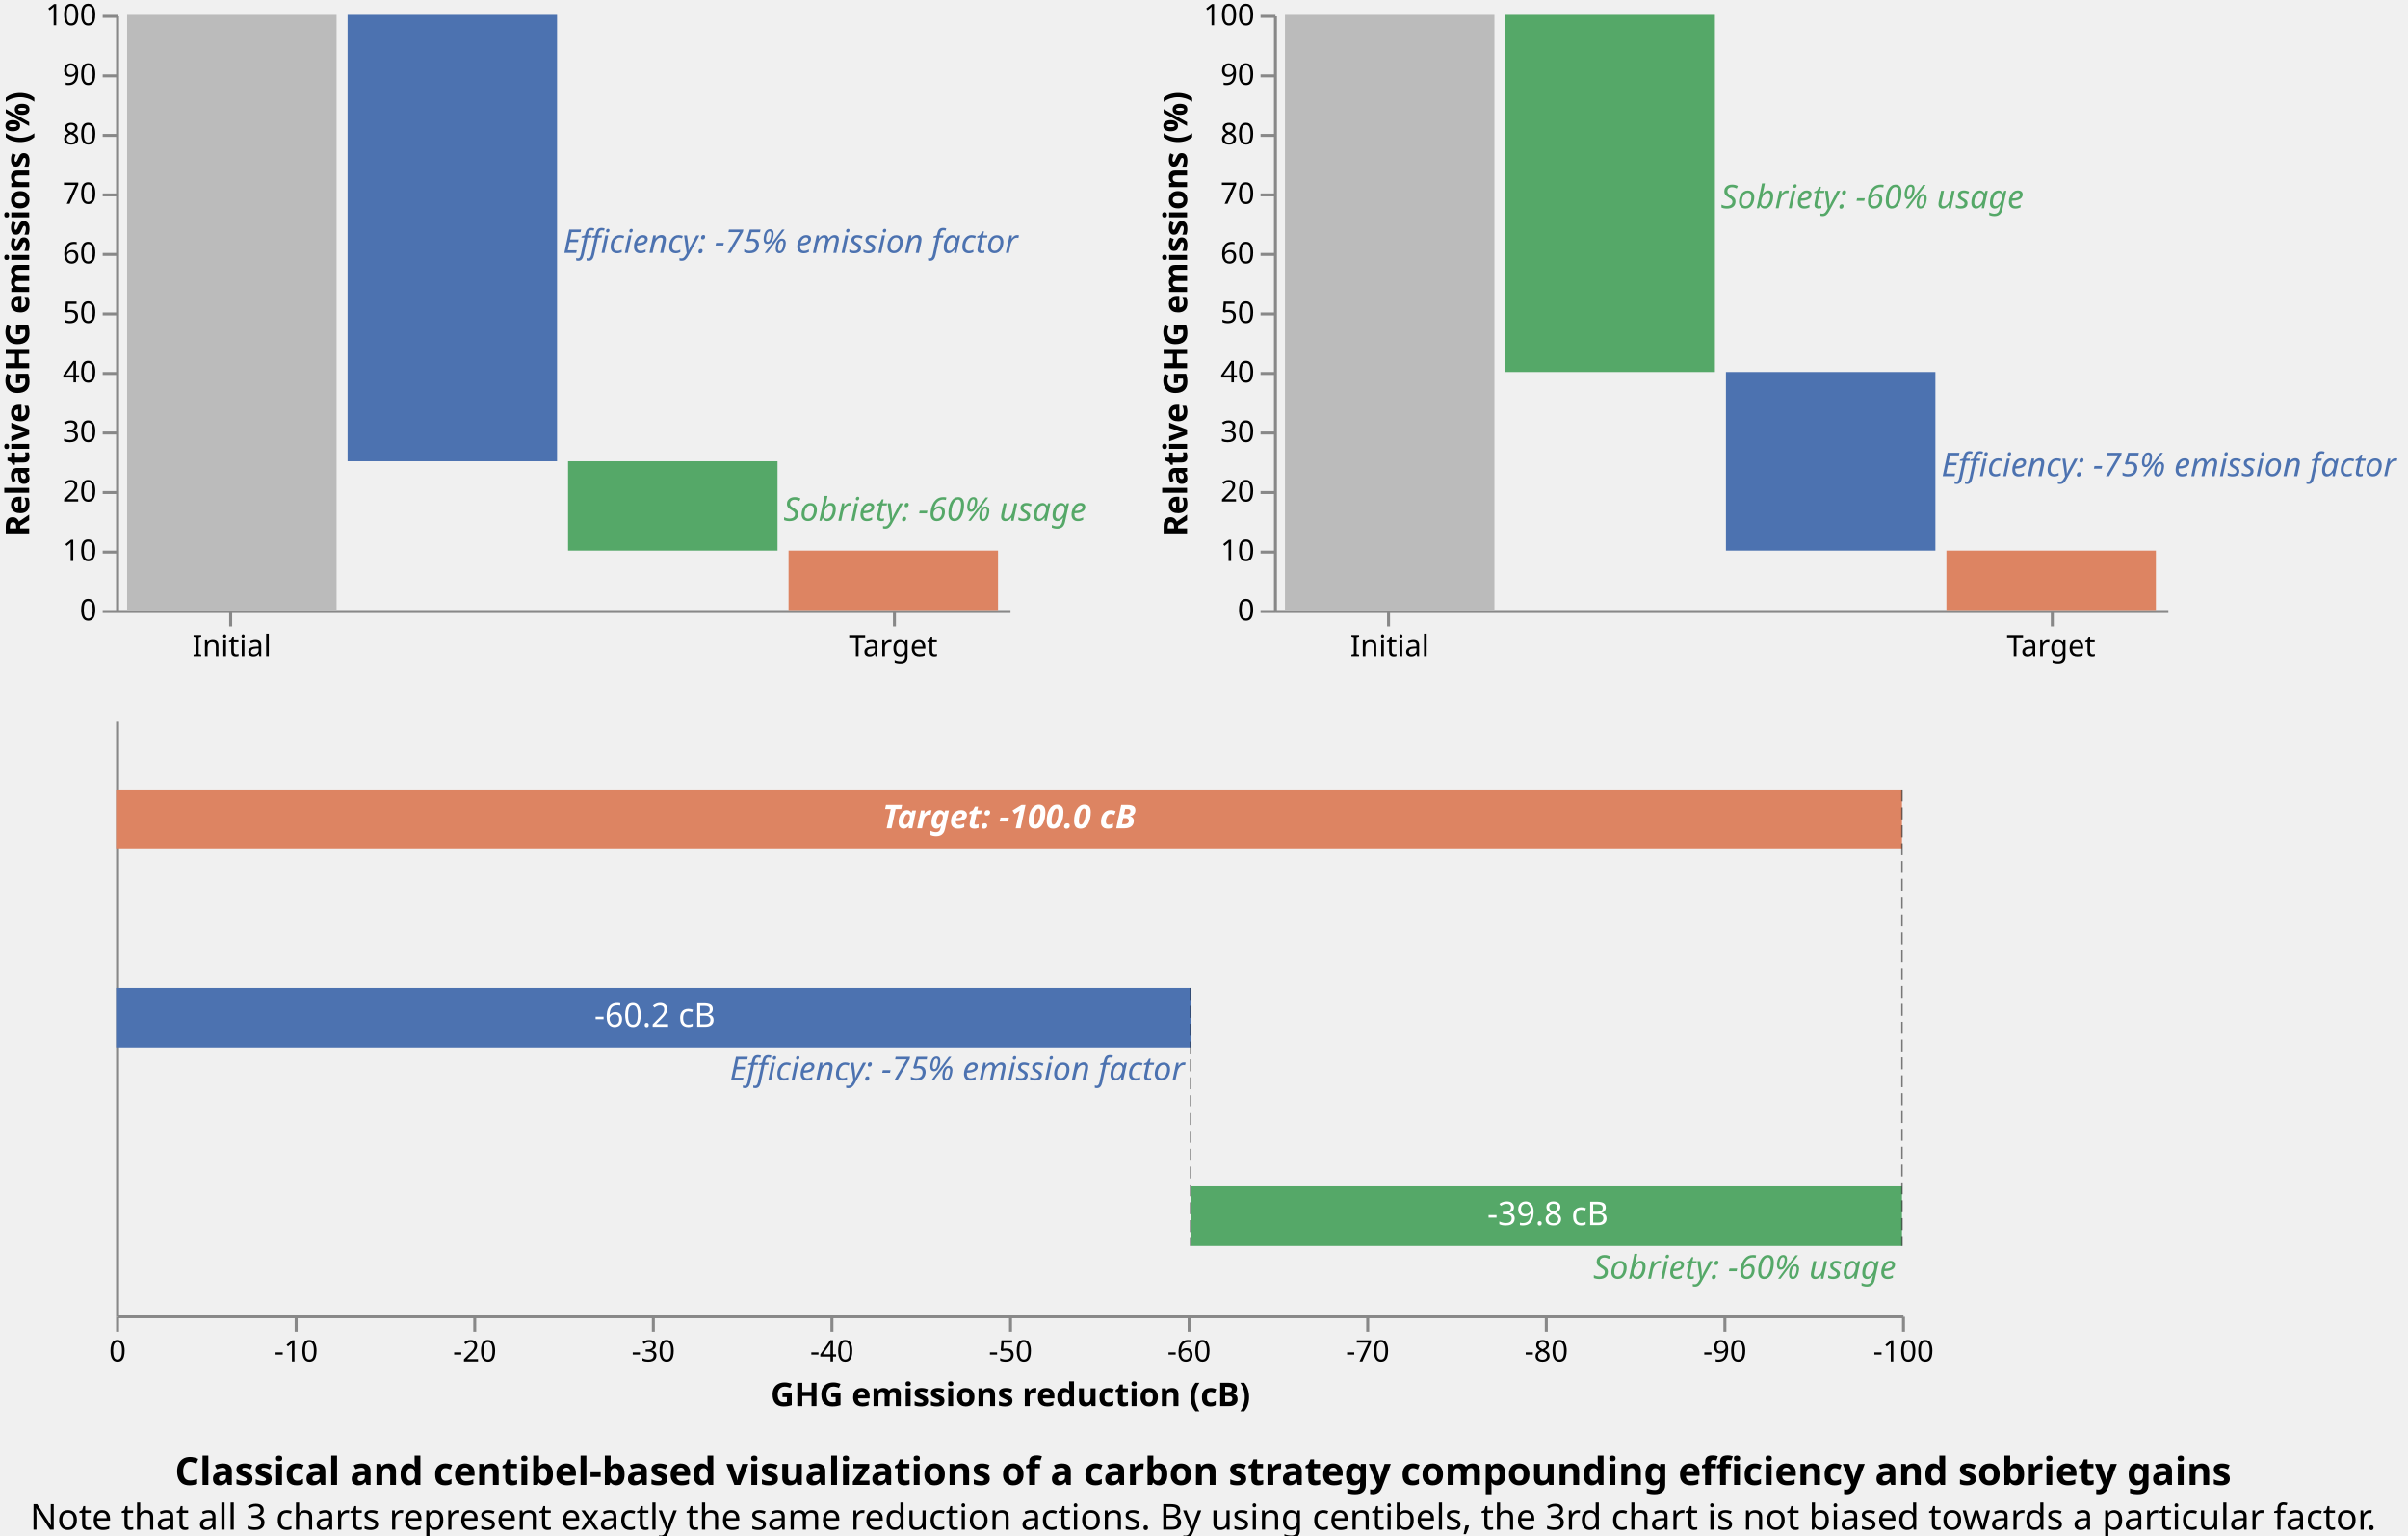
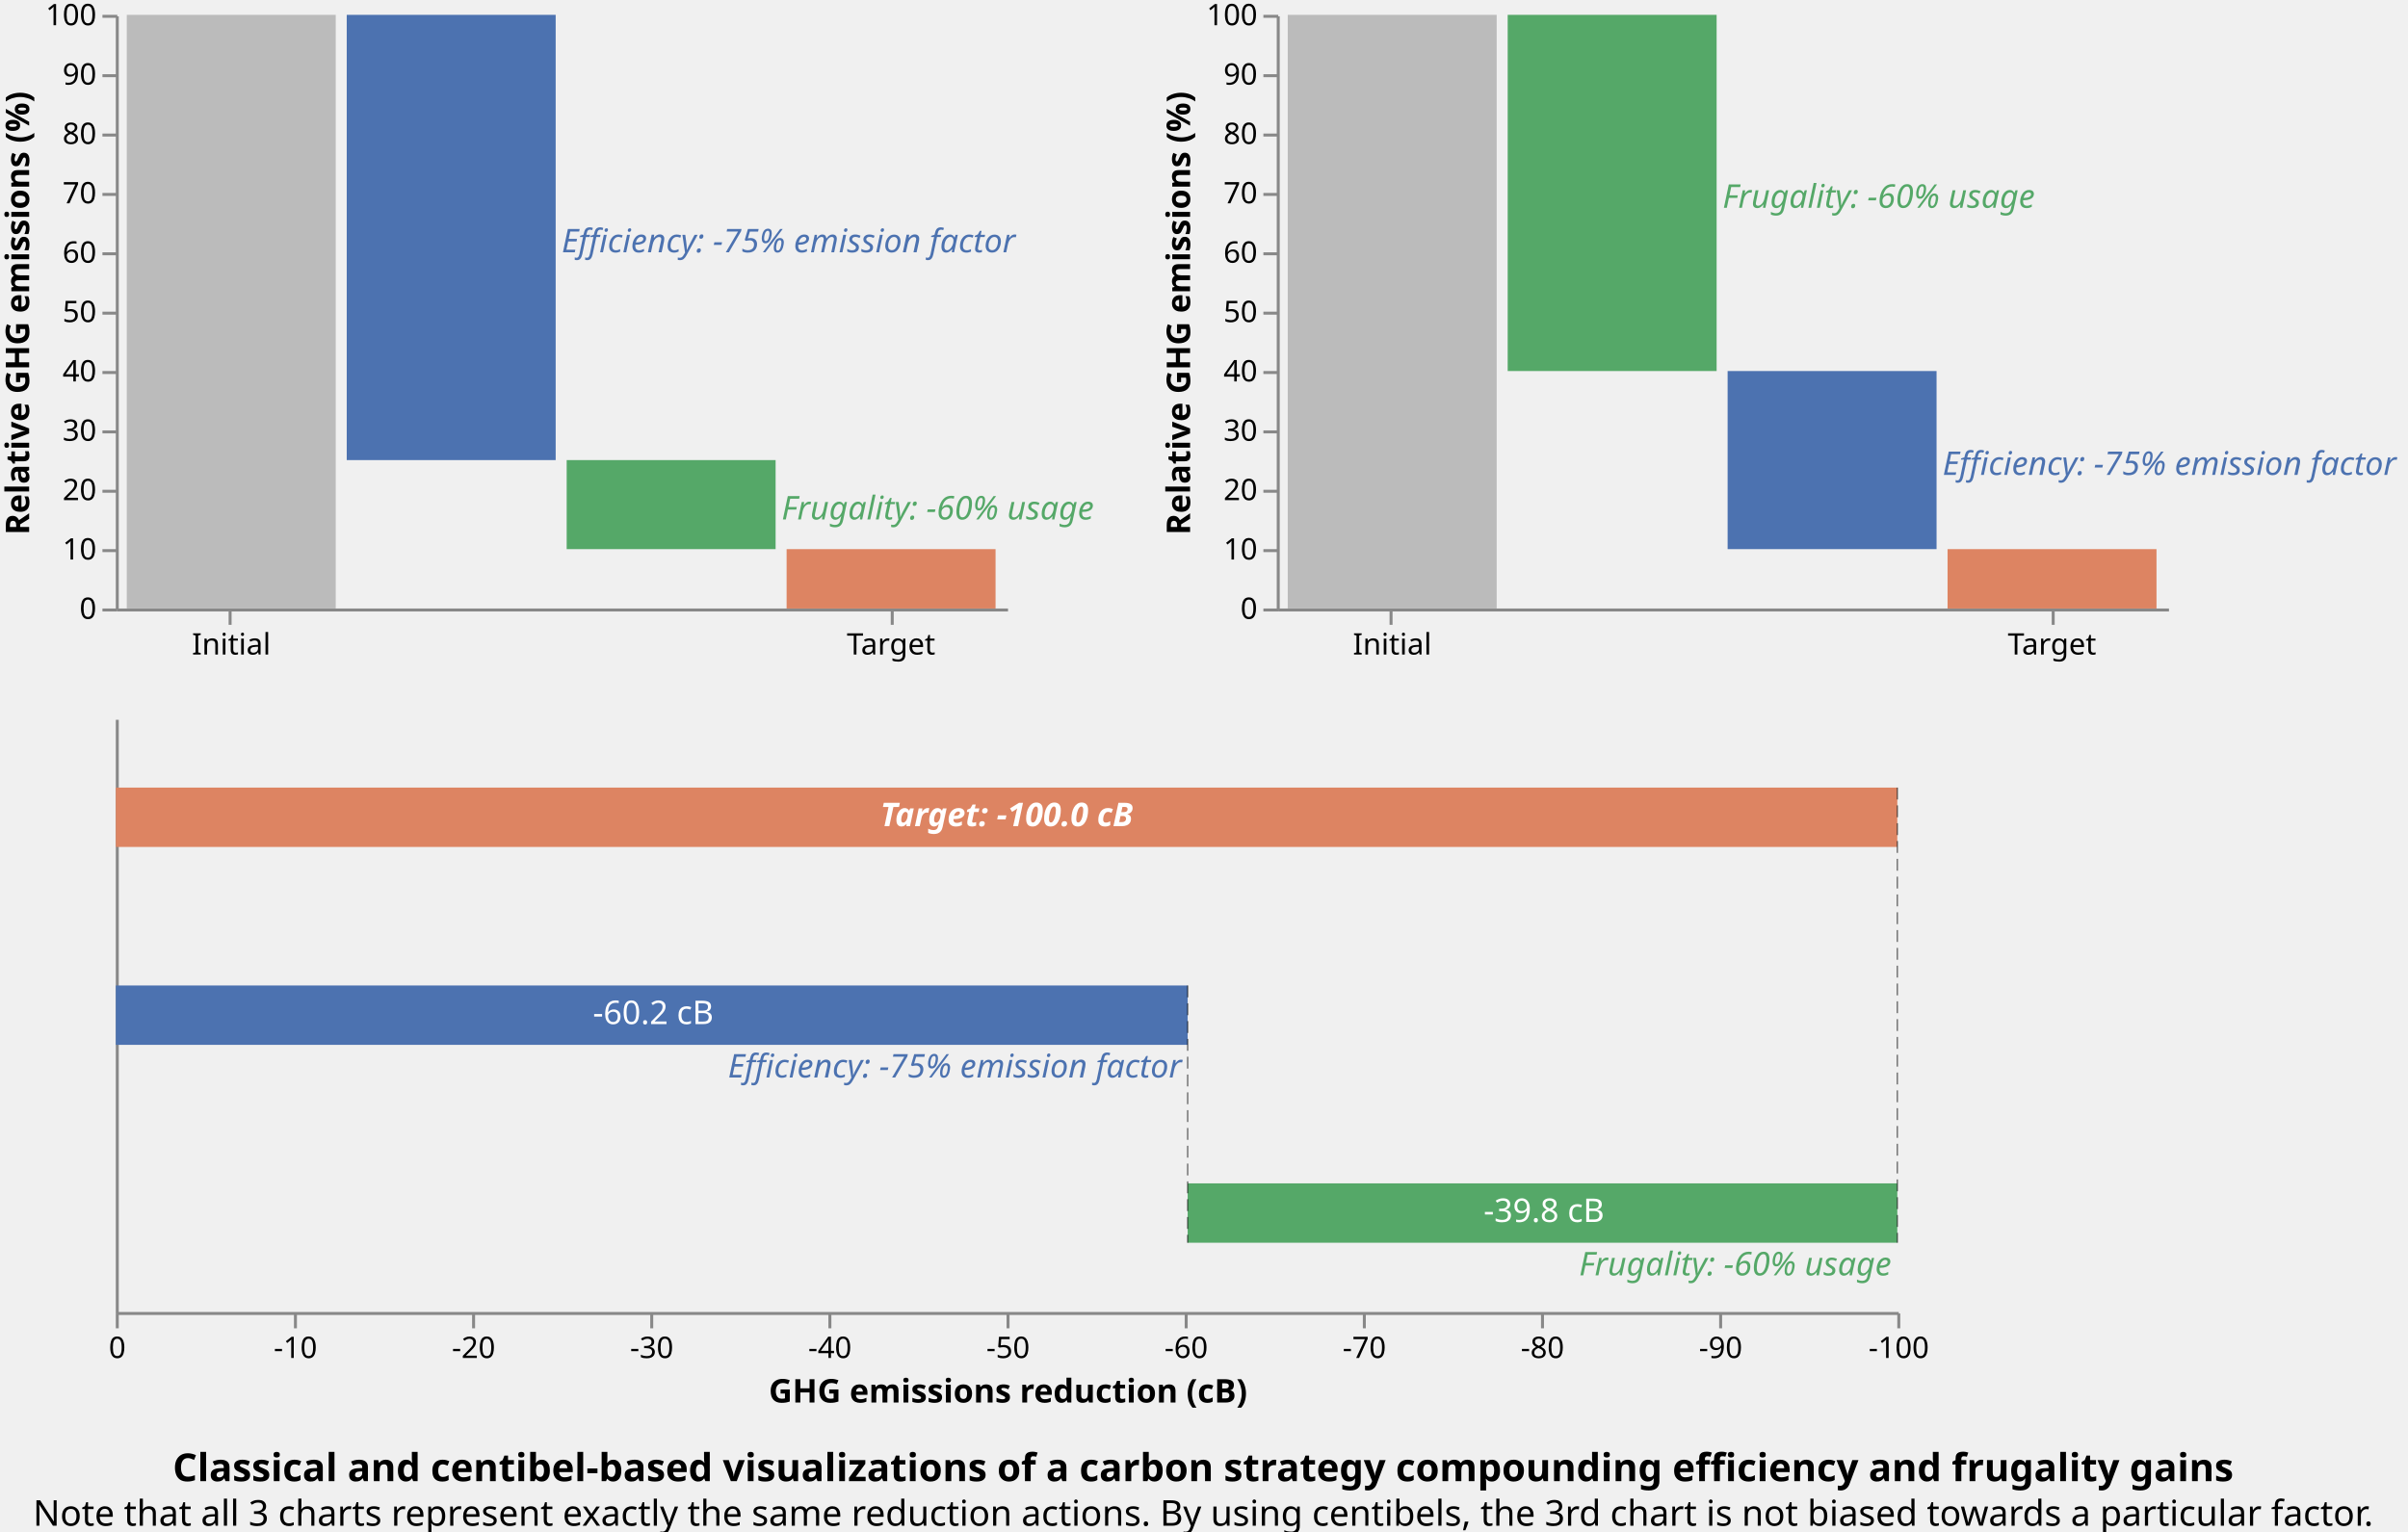
- <svg xmlns="http://www.w3.org/2000/svg" class="marks" width="809" height="516" viewBox="0 0 809 516" version="1.1">
+ <svg xmlns="http://www.w3.org/2000/svg" class="marks" width="811" height="516" viewBox="0 0 811 516" version="1.1">
  <g fill="none" stroke-miterlimit="10" transform="translate(39,5)">
    <g class="mark-group role-frame root" role="graphics-object" aria-roledescription="group mark container">
      <g transform="translate(0,0)">
        <path class="background" aria-hidden="true" d="M0,0h600v400h-600Z" />
        <g>
          <g class="mark-group role-scope" role="graphics-object" aria-roledescription="group mark container">
            <g transform="translate(0,0)">
              <path class="background" aria-hidden="true" d="M0,0h600v200h-600Z" />
              <g>
                <g class="mark-group role-scope" role="graphics-object" aria-roledescription="group mark container">
                  <g transform="translate(0,0)">
                    <path class="background" aria-hidden="true" d="M0,0h300v200h-300Z" />
                    <g>
                      <g class="mark-group role-axis" role="graphics-symbol" aria-roledescription="axis" aria-label="Y-axis titled 'Relative GHG emissions (%)' for a linear scale with values from 0 to 100">
                        <g transform="translate(0.5,0.5)">
                          <path class="background" aria-hidden="true" d="M0,0h0v0h0Z" pointer-events="none" />
                          <g>
                            <g class="mark-rule role-axis-tick" pointer-events="none">
                              <line transform="translate(0,200)" x2="-5" y2="0" stroke="#888" stroke-width="1" opacity="1" />
                              <line transform="translate(0,180)" x2="-5" y2="0" stroke="#888" stroke-width="1" opacity="1" />
                              <line transform="translate(0,160)" x2="-5" y2="0" stroke="#888" stroke-width="1" opacity="1" />
                              <line transform="translate(0,140)" x2="-5" y2="0" stroke="#888" stroke-width="1" opacity="1" />
                              <line transform="translate(0,120)" x2="-5" y2="0" stroke="#888" stroke-width="1" opacity="1" />
                              <line transform="translate(0,100)" x2="-5" y2="0" stroke="#888" stroke-width="1" opacity="1" />
                              <line transform="translate(0,80)" x2="-5" y2="0" stroke="#888" stroke-width="1" opacity="1" />
                              <line transform="translate(0,60)" x2="-5" y2="0" stroke="#888" stroke-width="1" opacity="1" />
                              <line transform="translate(0,40)" x2="-5" y2="0" stroke="#888" stroke-width="1" opacity="1" />
                              <line transform="translate(0,20)" x2="-5" y2="0" stroke="#888" stroke-width="1" opacity="1" />
                              <line transform="translate(0,0)" x2="-5" y2="0" stroke="#888" stroke-width="1" opacity="1" />
                            </g>
                            <g class="mark-text role-axis-label" pointer-events="none">
                              <text text-anchor="end" transform="translate(-7,203)" font-family="sans-serif" font-size="10px" fill="#000" opacity="1">0</text>
                              <text text-anchor="end" transform="translate(-7,183)" font-family="sans-serif" font-size="10px" fill="#000" opacity="1">10</text>
                              <text text-anchor="end" transform="translate(-7,163)" font-family="sans-serif" font-size="10px" fill="#000" opacity="1">20</text>
                              <text text-anchor="end" transform="translate(-7,143)" font-family="sans-serif" font-size="10px" fill="#000" opacity="1">30</text>
                              <text text-anchor="end" transform="translate(-7,123)" font-family="sans-serif" font-size="10px" fill="#000" opacity="1">40</text>
                              <text text-anchor="end" transform="translate(-7,103)" font-family="sans-serif" font-size="10px" fill="#000" opacity="1">50</text>
                              <text text-anchor="end" transform="translate(-7,83)" font-family="sans-serif" font-size="10px" fill="#000" opacity="1">60</text>
                              <text text-anchor="end" transform="translate(-7,63)" font-family="sans-serif" font-size="10px" fill="#000" opacity="1">70</text>
                              <text text-anchor="end" transform="translate(-7,43)" font-family="sans-serif" font-size="10px" fill="#000" opacity="1">80</text>
                              <text text-anchor="end" transform="translate(-7,23)" font-family="sans-serif" font-size="10px" fill="#000" opacity="1">90</text>
                              <text text-anchor="end" transform="translate(-7,3)" font-family="sans-serif" font-size="10px" fill="#000" opacity="1">100</text>
                            </g>
                            <g class="mark-rule role-axis-domain" pointer-events="none">
                              <line transform="translate(0,200)" x2="0" y2="-200" stroke="#888" stroke-width="1" opacity="1" />
                            </g>
                            <g class="mark-text role-axis-title" pointer-events="none">
-                               <text text-anchor="middle" transform="translate(-27.7,100) rotate(-90) translate(0,-2)" font-family="sans-serif" font-size="11px" font-weight="bold" fill="#000" opacity="1">Relative GHG emissions (%)</text>
+                               <text text-anchor="middle" transform="translate(-27.68457,100) rotate(-90) translate(0,-2)" font-family="sans-serif" font-size="11px" font-weight="bold" fill="#000" opacity="1">Relative GHG emissions (%)</text>
                            </g>
                          </g>
                          <path class="foreground" aria-hidden="true" d="" pointer-events="none" display="none" />
                        </g>
                      </g>
                      <g class="mark-group role-axis" role="graphics-symbol" aria-roledescription="axis" aria-label="X-axis for a discrete scale with 4 values: Initial, (Carbon Intensity), (Usage), Target">
                        <g transform="translate(0.5,200.5)">
                          <path class="background" aria-hidden="true" d="M0,0h0v0h0Z" pointer-events="none" />
                          <g>
                            <g class="mark-rule role-axis-tick" pointer-events="none">
                              <line transform="translate(38,0)" x2="0" y2="5" stroke="#888" stroke-width="1" opacity="1" />
                              <line transform="translate(112,0)" x2="0" y2="5" stroke="#888" stroke-width="1" opacity="0" />
                              <line transform="translate(187,0)" x2="0" y2="5" stroke="#888" stroke-width="1" opacity="0" />
                              <line transform="translate(261,0)" x2="0" y2="5" stroke="#888" stroke-width="1" opacity="1" />
                            </g>
                            <g class="mark-text role-axis-label" pointer-events="none">
                              <text text-anchor="middle" transform="translate(38.38889,15)" font-family="sans-serif" font-size="10px" fill="#000" opacity="1">Initial</text>
                              <text text-anchor="middle" transform="translate(112.463,15)" font-family="sans-serif" font-size="10px" fill="#000" opacity="1" />
                              <text text-anchor="middle" transform="translate(186.537,15)" font-family="sans-serif" font-size="10px" fill="#000" opacity="1" />
                              <text text-anchor="middle" transform="translate(260.6111,15)" font-family="sans-serif" font-size="10px" fill="#000" opacity="1">Target</text>
                            </g>
                            <g class="mark-rule role-axis-domain" pointer-events="none">
                              <line transform="translate(0,0)" x2="300" y2="0" stroke="#888" stroke-width="1" opacity="1" />
                            </g>
                          </g>
                          <path class="foreground" aria-hidden="true" d="" pointer-events="none" display="none" />
                        </g>
                      </g>
                      <g class="mark-rect role-mark bar_initial" role="graphics-symbol" aria-roledescription="rect mark container">
                        <path d="M3.704,0h70.37v200h-70.37Z" fill="#bbbbbb" />
                      </g>
                      <g class="mark-rect role-mark bar_target" role="graphics-symbol" aria-roledescription="rect mark container">
                        <path d="M225.926,180h70.37v20h-70.37Z" fill="#dd8462" />
                      </g>
                      <g class="mark-rect role-mark bars_reduction_actions" role="graphics-symbol" aria-roledescription="rect mark container">
                        <path d="M77.778,0h70.37v150h-70.37Z" fill="#4c72b0" />
                        <path d="M151.852,150h70.37v30h-70.37Z" fill="#55a868" />
                      </g>
                      <g class="mark-text role-mark txt_reduction_actions" role="graphics-object" aria-roledescription="text mark container">
                        <text text-anchor="start" transform="translate(150.1481,80)" font-family="sans-serif" font-size="11px" font-style="italic" fill="#4c72b0" fill-opacity="1">Efficiency: -75% emission factor</text>
-                         <text text-anchor="start" transform="translate(224.2222,170)" font-family="sans-serif" font-size="11px" font-style="italic" fill="#55a868" fill-opacity="1">Sobriety: -60% usage</text>
+                         <text text-anchor="start" transform="translate(224.2222,170)" font-family="sans-serif" font-size="11px" font-style="italic" fill="#55a868" fill-opacity="1">Frugality: -60% usage</text>
                      </g>
                    </g>
                    <path class="foreground" aria-hidden="true" d="" display="none" />
                  </g>
                </g>
                <g class="mark-group role-scope" role="graphics-object" aria-roledescription="group mark container">
-                   <g transform="translate(389,0)">
+                   <g transform="translate(391,0)">
                    <path class="background" aria-hidden="true" d="M0,0h300v200h-300Z" />
                    <g>
                      <g class="mark-group role-axis" role="graphics-symbol" aria-roledescription="axis" aria-label="Y-axis titled 'Relative GHG emissions (%)' for a linear scale with values from 0 to 100">
                        <g transform="translate(0.5,0.5)">
                          <path class="background" aria-hidden="true" d="M0,0h0v0h0Z" pointer-events="none" />
                          <g>
                            <g class="mark-rule role-axis-tick" pointer-events="none">
                              <line transform="translate(0,200)" x2="-5" y2="0" stroke="#888" stroke-width="1" opacity="1" />
                              <line transform="translate(0,180)" x2="-5" y2="0" stroke="#888" stroke-width="1" opacity="1" />
                              <line transform="translate(0,160)" x2="-5" y2="0" stroke="#888" stroke-width="1" opacity="1" />
                              <line transform="translate(0,140)" x2="-5" y2="0" stroke="#888" stroke-width="1" opacity="1" />
                              <line transform="translate(0,120)" x2="-5" y2="0" stroke="#888" stroke-width="1" opacity="1" />
                              <line transform="translate(0,100)" x2="-5" y2="0" stroke="#888" stroke-width="1" opacity="1" />
                              <line transform="translate(0,80)" x2="-5" y2="0" stroke="#888" stroke-width="1" opacity="1" />
                              <line transform="translate(0,60)" x2="-5" y2="0" stroke="#888" stroke-width="1" opacity="1" />
                              <line transform="translate(0,40)" x2="-5" y2="0" stroke="#888" stroke-width="1" opacity="1" />
                              <line transform="translate(0,20)" x2="-5" y2="0" stroke="#888" stroke-width="1" opacity="1" />
                              <line transform="translate(0,0)" x2="-5" y2="0" stroke="#888" stroke-width="1" opacity="1" />
                            </g>
                            <g class="mark-text role-axis-label" pointer-events="none">
                              <text text-anchor="end" transform="translate(-7,203)" font-family="sans-serif" font-size="10px" fill="#000" opacity="1">0</text>
                              <text text-anchor="end" transform="translate(-7,183)" font-family="sans-serif" font-size="10px" fill="#000" opacity="1">10</text>
                              <text text-anchor="end" transform="translate(-7,163)" font-family="sans-serif" font-size="10px" fill="#000" opacity="1">20</text>
                              <text text-anchor="end" transform="translate(-7,143)" font-family="sans-serif" font-size="10px" fill="#000" opacity="1">30</text>
                              <text text-anchor="end" transform="translate(-7,123)" font-family="sans-serif" font-size="10px" fill="#000" opacity="1">40</text>
                              <text text-anchor="end" transform="translate(-7,103)" font-family="sans-serif" font-size="10px" fill="#000" opacity="1">50</text>
                              <text text-anchor="end" transform="translate(-7,83)" font-family="sans-serif" font-size="10px" fill="#000" opacity="1">60</text>
                              <text text-anchor="end" transform="translate(-7,63)" font-family="sans-serif" font-size="10px" fill="#000" opacity="1">70</text>
                              <text text-anchor="end" transform="translate(-7,43)" font-family="sans-serif" font-size="10px" fill="#000" opacity="1">80</text>
                              <text text-anchor="end" transform="translate(-7,23)" font-family="sans-serif" font-size="10px" fill="#000" opacity="1">90</text>
                              <text text-anchor="end" transform="translate(-7,3)" font-family="sans-serif" font-size="10px" fill="#000" opacity="1">100</text>
                            </g>
                            <g class="mark-rule role-axis-domain" pointer-events="none">
                              <line transform="translate(0,200)" x2="0" y2="-200" stroke="#888" stroke-width="1" opacity="1" />
                            </g>
                            <g class="mark-text role-axis-title" pointer-events="none">
-                               <text text-anchor="middle" transform="translate(-27.7,100) rotate(-90) translate(0,-2)" font-family="sans-serif" font-size="11px" font-weight="bold" fill="#000" opacity="1">Relative GHG emissions (%)</text>
+                               <text text-anchor="middle" transform="translate(-27.68457,100) rotate(-90) translate(0,-2)" font-family="sans-serif" font-size="11px" font-weight="bold" fill="#000" opacity="1">Relative GHG emissions (%)</text>
                            </g>
                          </g>
                          <path class="foreground" aria-hidden="true" d="" pointer-events="none" display="none" />
                        </g>
                      </g>
                      <g class="mark-group role-axis" role="graphics-symbol" aria-roledescription="axis" aria-label="X-axis for a discrete scale with 4 values: Initial, (Usage), (Carbon Intensity), Target">
                        <g transform="translate(0.5,200.5)">
                          <path class="background" aria-hidden="true" d="M0,0h0v0h0Z" pointer-events="none" />
                          <g>
                            <g class="mark-rule role-axis-tick" pointer-events="none">
                              <line transform="translate(38,0)" x2="0" y2="5" stroke="#888" stroke-width="1" opacity="1" />
                              <line transform="translate(112,0)" x2="0" y2="5" stroke="#888" stroke-width="1" opacity="0" />
                              <line transform="translate(187,0)" x2="0" y2="5" stroke="#888" stroke-width="1" opacity="0" />
                              <line transform="translate(261,0)" x2="0" y2="5" stroke="#888" stroke-width="1" opacity="1" />
                            </g>
                            <g class="mark-text role-axis-label" pointer-events="none">
                              <text text-anchor="middle" transform="translate(38.38889,15)" font-family="sans-serif" font-size="10px" fill="#000" opacity="1">Initial</text>
                              <text text-anchor="middle" transform="translate(112.463,15)" font-family="sans-serif" font-size="10px" fill="#000" opacity="1" />
                              <text text-anchor="middle" transform="translate(186.537,15)" font-family="sans-serif" font-size="10px" fill="#000" opacity="1" />
                              <text text-anchor="middle" transform="translate(260.6111,15)" font-family="sans-serif" font-size="10px" fill="#000" opacity="1">Target</text>
                            </g>
                            <g class="mark-rule role-axis-domain" pointer-events="none">
                              <line transform="translate(0,0)" x2="300" y2="0" stroke="#888" stroke-width="1" opacity="1" />
                            </g>
                          </g>
                          <path class="foreground" aria-hidden="true" d="" pointer-events="none" display="none" />
                        </g>
                      </g>
                      <g class="mark-rect role-mark bar_initial" role="graphics-symbol" aria-roledescription="rect mark container">
                        <path d="M3.704,0h70.37v200h-70.37Z" fill="#bbbbbb" />
                      </g>
                      <g class="mark-rect role-mark bar_target" role="graphics-symbol" aria-roledescription="rect mark container">
                        <path d="M225.926,180h70.37v20h-70.37Z" fill="#dd8462" />
                      </g>
                      <g class="mark-rect role-mark bars_reduction_actions" role="graphics-symbol" aria-roledescription="rect mark container">
                        <path d="M77.778,0h70.37v120h-70.37Z" fill="#55a868" />
                        <path d="M151.852,120h70.37v60h-70.37Z" fill="#4c72b0" />
                      </g>
                      <g class="mark-text role-mark txt_reduction_actions" role="graphics-object" aria-roledescription="text mark container">
-                         <text text-anchor="start" transform="translate(150.1481,65)" font-family="sans-serif" font-size="11px" font-style="italic" fill="#55a868" fill-opacity="1">Sobriety: -60% usage</text>
+                         <text text-anchor="start" transform="translate(150.1481,65)" font-family="sans-serif" font-size="11px" font-style="italic" fill="#55a868" fill-opacity="1">Frugality: -60% usage</text>
                        <text text-anchor="start" transform="translate(224.2222,155)" font-family="sans-serif" font-size="11px" font-style="italic" fill="#4c72b0" fill-opacity="1">Efficiency: -75% emission factor</text>
                      </g>
                    </g>
                    <path class="foreground" aria-hidden="true" d="" display="none" />
                  </g>
                </g>
              </g>
              <path class="foreground" aria-hidden="true" d="" display="none" />
            </g>
          </g>
          <g class="mark-group role-scope" role="graphics-object" aria-roledescription="group mark container">
            <g transform="translate(0,237)">
              <path class="background" aria-hidden="true" d="M0,0h600v200h-600Z" />
              <g>
                <g class="mark-group role-axis" role="graphics-symbol" aria-roledescription="axis" aria-label="Y-axis for a discrete scale with 3 values: Target, (Carbon Intensity), (Usage)">
                  <g transform="translate(0.5,0.5)">
                    <path class="background" aria-hidden="true" d="M0,0h0v0h0Z" pointer-events="none" />
                    <g>
                      <g class="mark-rule role-axis-tick" pointer-events="none">
                        <line transform="translate(0,33)" x2="-5" y2="0" stroke="#888" stroke-width="1" opacity="0" />
                        <line transform="translate(0,100)" x2="-5" y2="0" stroke="#888" stroke-width="1" opacity="0" />
                        <line transform="translate(0,166)" x2="-5" y2="0" stroke="#888" stroke-width="1" opacity="0" />
                      </g>
                      <g class="mark-text role-axis-label" pointer-events="none">
                        <text text-anchor="end" transform="translate(-7,35.83333)" font-family="sans-serif" font-size="10px" fill="#000" opacity="1" />
                        <text text-anchor="end" transform="translate(-7,102.5)" font-family="sans-serif" font-size="10px" fill="#000" opacity="1" />
                        <text text-anchor="end" transform="translate(-7,169.1667)" font-family="sans-serif" font-size="10px" fill="#000" opacity="1" />
                      </g>
                      <g class="mark-rule role-axis-domain" pointer-events="none">
                        <line transform="translate(0,0)" x2="0" y2="200" stroke="#888" stroke-width="1" opacity="1" />
                      </g>
                    </g>
                    <path class="foreground" aria-hidden="true" d="" pointer-events="none" display="none" />
                  </g>
                </g>
                <g class="mark-group role-axis" role="graphics-symbol" aria-roledescription="axis" aria-label="X-axis titled 'GHG emissions reduction (cB)' for a linear scale with values from -100 to 0">
                  <g transform="translate(0.5,200.5)">
                    <path class="background" aria-hidden="true" d="M0,0h0v0h0Z" pointer-events="none" />
                    <g>
                      <g class="mark-rule role-axis-tick" pointer-events="none">
                        <line transform="translate(600,0)" x2="0" y2="5" stroke="#888" stroke-width="1" opacity="1" />
                        <line transform="translate(540,0)" x2="0" y2="5" stroke="#888" stroke-width="1" opacity="1" />
                        <line transform="translate(480,0)" x2="0" y2="5" stroke="#888" stroke-width="1" opacity="1" />
                        <line transform="translate(420,0)" x2="0" y2="5" stroke="#888" stroke-width="1" opacity="1" />
                        <line transform="translate(360,0)" x2="0" y2="5" stroke="#888" stroke-width="1" opacity="1" />
                        <line transform="translate(300,0)" x2="0" y2="5" stroke="#888" stroke-width="1" opacity="1" />
                        <line transform="translate(240,0)" x2="0" y2="5" stroke="#888" stroke-width="1" opacity="1" />
                        <line transform="translate(180,0)" x2="0" y2="5" stroke="#888" stroke-width="1" opacity="1" />
                        <line transform="translate(120,0)" x2="0" y2="5" stroke="#888" stroke-width="1" opacity="1" />
                        <line transform="translate(60,0)" x2="0" y2="5" stroke="#888" stroke-width="1" opacity="1" />
                        <line transform="translate(0,0)" x2="0" y2="5" stroke="#888" stroke-width="1" opacity="1" />
                      </g>
                      <g class="mark-text role-axis-label" pointer-events="none">
                        <text text-anchor="middle" transform="translate(600,15)" font-family="sans-serif" font-size="10px" fill="#000" opacity="1">-100</text>
                        <text text-anchor="middle" transform="translate(540,15)" font-family="sans-serif" font-size="10px" fill="#000" opacity="1">-90</text>
                        <text text-anchor="middle" transform="translate(480,15)" font-family="sans-serif" font-size="10px" fill="#000" opacity="1">-80</text>
                        <text text-anchor="middle" transform="translate(420,15)" font-family="sans-serif" font-size="10px" fill="#000" opacity="1">-70</text>
                        <text text-anchor="middle" transform="translate(360,15)" font-family="sans-serif" font-size="10px" fill="#000" opacity="1">-60</text>
                        <text text-anchor="middle" transform="translate(300,15)" font-family="sans-serif" font-size="10px" fill="#000" opacity="1">-50</text>
                        <text text-anchor="middle" transform="translate(240,15)" font-family="sans-serif" font-size="10px" fill="#000" opacity="1">-40</text>
                        <text text-anchor="middle" transform="translate(180,15)" font-family="sans-serif" font-size="10px" fill="#000" opacity="1">-30</text>
                        <text text-anchor="middle" transform="translate(120,15)" font-family="sans-serif" font-size="10px" fill="#000" opacity="1">-20</text>
                        <text text-anchor="middle" transform="translate(60,15)" font-family="sans-serif" font-size="10px" fill="#000" opacity="1">-10</text>
                        <text text-anchor="middle" transform="translate(0,15)" font-family="sans-serif" font-size="10px" fill="#000" opacity="1">0</text>
                      </g>
                      <g class="mark-rule role-axis-domain" pointer-events="none">
                        <line transform="translate(600,0)" x2="-600" y2="0" stroke="#888" stroke-width="1" opacity="1" />
                      </g>
                      <g class="mark-text role-axis-title" pointer-events="none">
                        <text text-anchor="middle" transform="translate(300,30)" font-family="sans-serif" font-size="11px" font-weight="bold" fill="#000" opacity="1">GHG emissions reduction (cB)</text>
                      </g>
                    </g>
                    <path class="foreground" aria-hidden="true" d="" pointer-events="none" display="none" />
                  </g>
                </g>
                <g class="mark-rect role-mark target_bar" role="graphics-symbol" aria-roledescription="rect mark container">
                  <path d="M0,23.333h600v20h-600Z" fill="#dd8462" />
                </g>
                <g class="mark-text role-mark target_bar_content" role="graphics-object" aria-roledescription="text mark container">
                  <text text-anchor="middle" transform="translate(300,36.33333)" font-family="sans-serif" font-size="11px" font-style="italic" font-weight="bold" fill="white" fill-opacity="1">Target: -100.0 cB</text>
                </g>
                <g class="mark-rect role-mark reduction_action_bar" role="graphics-symbol" aria-roledescription="rect mark container">
                  <path d="M0,90h361v20h-361Z" fill="#4c72b0" />
                  <path d="M361,156.667h239v20h-239Z" fill="#55a868" />
                </g>
                <g class="mark-text role-mark reduction_action_bar_content" role="graphics-object" aria-roledescription="text mark container">
                  <text text-anchor="middle" transform="translate(181,103)" font-family="sans-serif" font-size="11px" fill="white" fill-opacity="1">-60.2 cB</text>
                  <text text-anchor="middle" transform="translate(481,169.6667)" font-family="sans-serif" font-size="11px" fill="white" fill-opacity="1">-39.8 cB</text>
                </g>
                <g class="mark-text role-mark reduction_action_bar_subtext" role="graphics-object" aria-roledescription="text mark container">
                  <text text-anchor="end" transform="translate(359,121)" font-family="sans-serif" font-size="11px" font-style="italic" fill="#4c72b0" fill-opacity="1">Efficiency: -75% emission factor</text>
-                   <text text-anchor="end" transform="translate(598,187.6667)" font-family="sans-serif" font-size="11px" font-style="italic" fill="#55a868" fill-opacity="1">Sobriety: -60% usage</text>
+                   <text text-anchor="end" transform="translate(598,187.6667)" font-family="sans-serif" font-size="11px" font-style="italic" fill="#55a868" fill-opacity="1">Frugality: -60% usage</text>
                </g>
                <g class="mark-rule role-mark line_joining_bars" role="graphics-symbol" aria-roledescription="rule mark container">
                  <line transform="translate(361,90)" x2="0" y2="86.667" stroke="#000" stroke-width="0.5" stroke-dasharray="4,2" opacity="0.5" />
                  <line transform="translate(600,23.33333)" x2="0" y2="153.333" stroke="#000" stroke-width="0.5" stroke-dasharray="4,2" opacity="0.5" />
                </g>
              </g>
              <path class="foreground" aria-hidden="true" d="" display="none" />
            </g>
          </g>
          <g class="mark-group role-title">
-             <g transform="translate(365.1944,484)">
+             <g transform="translate(366.2141,484)">
              <path class="background" aria-hidden="true" d="M0,0h0v0h0Z" pointer-events="none" />
              <g>
-                 <g class="mark-text role-title-text" role="graphics-symbol" aria-roledescription="title" aria-label="Title text 'Classical and centibel-based visualizations of a carbon strategy compounding efficiency and sobriety gains'" pointer-events="none">
-                   <text text-anchor="middle" transform="translate(0,10)" font-family="sans-serif" font-size="13px" font-weight="bold" fill="#000" opacity="1">Classical and centibel-based visualizations of a carbon strategy compounding efficiency and sobriety gains</text>
+                 <g class="mark-text role-title-text" role="graphics-symbol" aria-roledescription="title" aria-label="Title text 'Classical and centibel-based visualizations of a carbon strategy compounding efficiency and frugality gains'" pointer-events="none">
+                   <text text-anchor="middle" transform="translate(0,10)" font-family="sans-serif" font-size="13px" font-weight="bold" fill="#000" opacity="1">Classical and centibel-based visualizations of a carbon strategy compounding efficiency and frugality gains</text>
                </g>
                <g class="mark-text role-title-subtitle" role="graphics-symbol" aria-roledescription="subtitle" aria-label="Subtitle text 'Note that all 3 charts represent exactly the same reduction actions. By using centibels, the 3rd chart is not biased towards a particular factor.'" pointer-events="none">
                  <text text-anchor="middle" transform="translate(0,25)" font-family="sans-serif" font-size="12px" fill="#000" opacity="1">Note that all 3 charts represent exactly the same reduction actions. By using centibels, the 3rd chart is not biased towards a particular factor.</text>
                </g>
              </g>
              <path class="foreground" aria-hidden="true" d="" pointer-events="none" display="none" />
            </g>
          </g>
        </g>
        <path class="foreground" aria-hidden="true" d="" display="none" />
      </g>
    </g>
  </g>
</svg>
